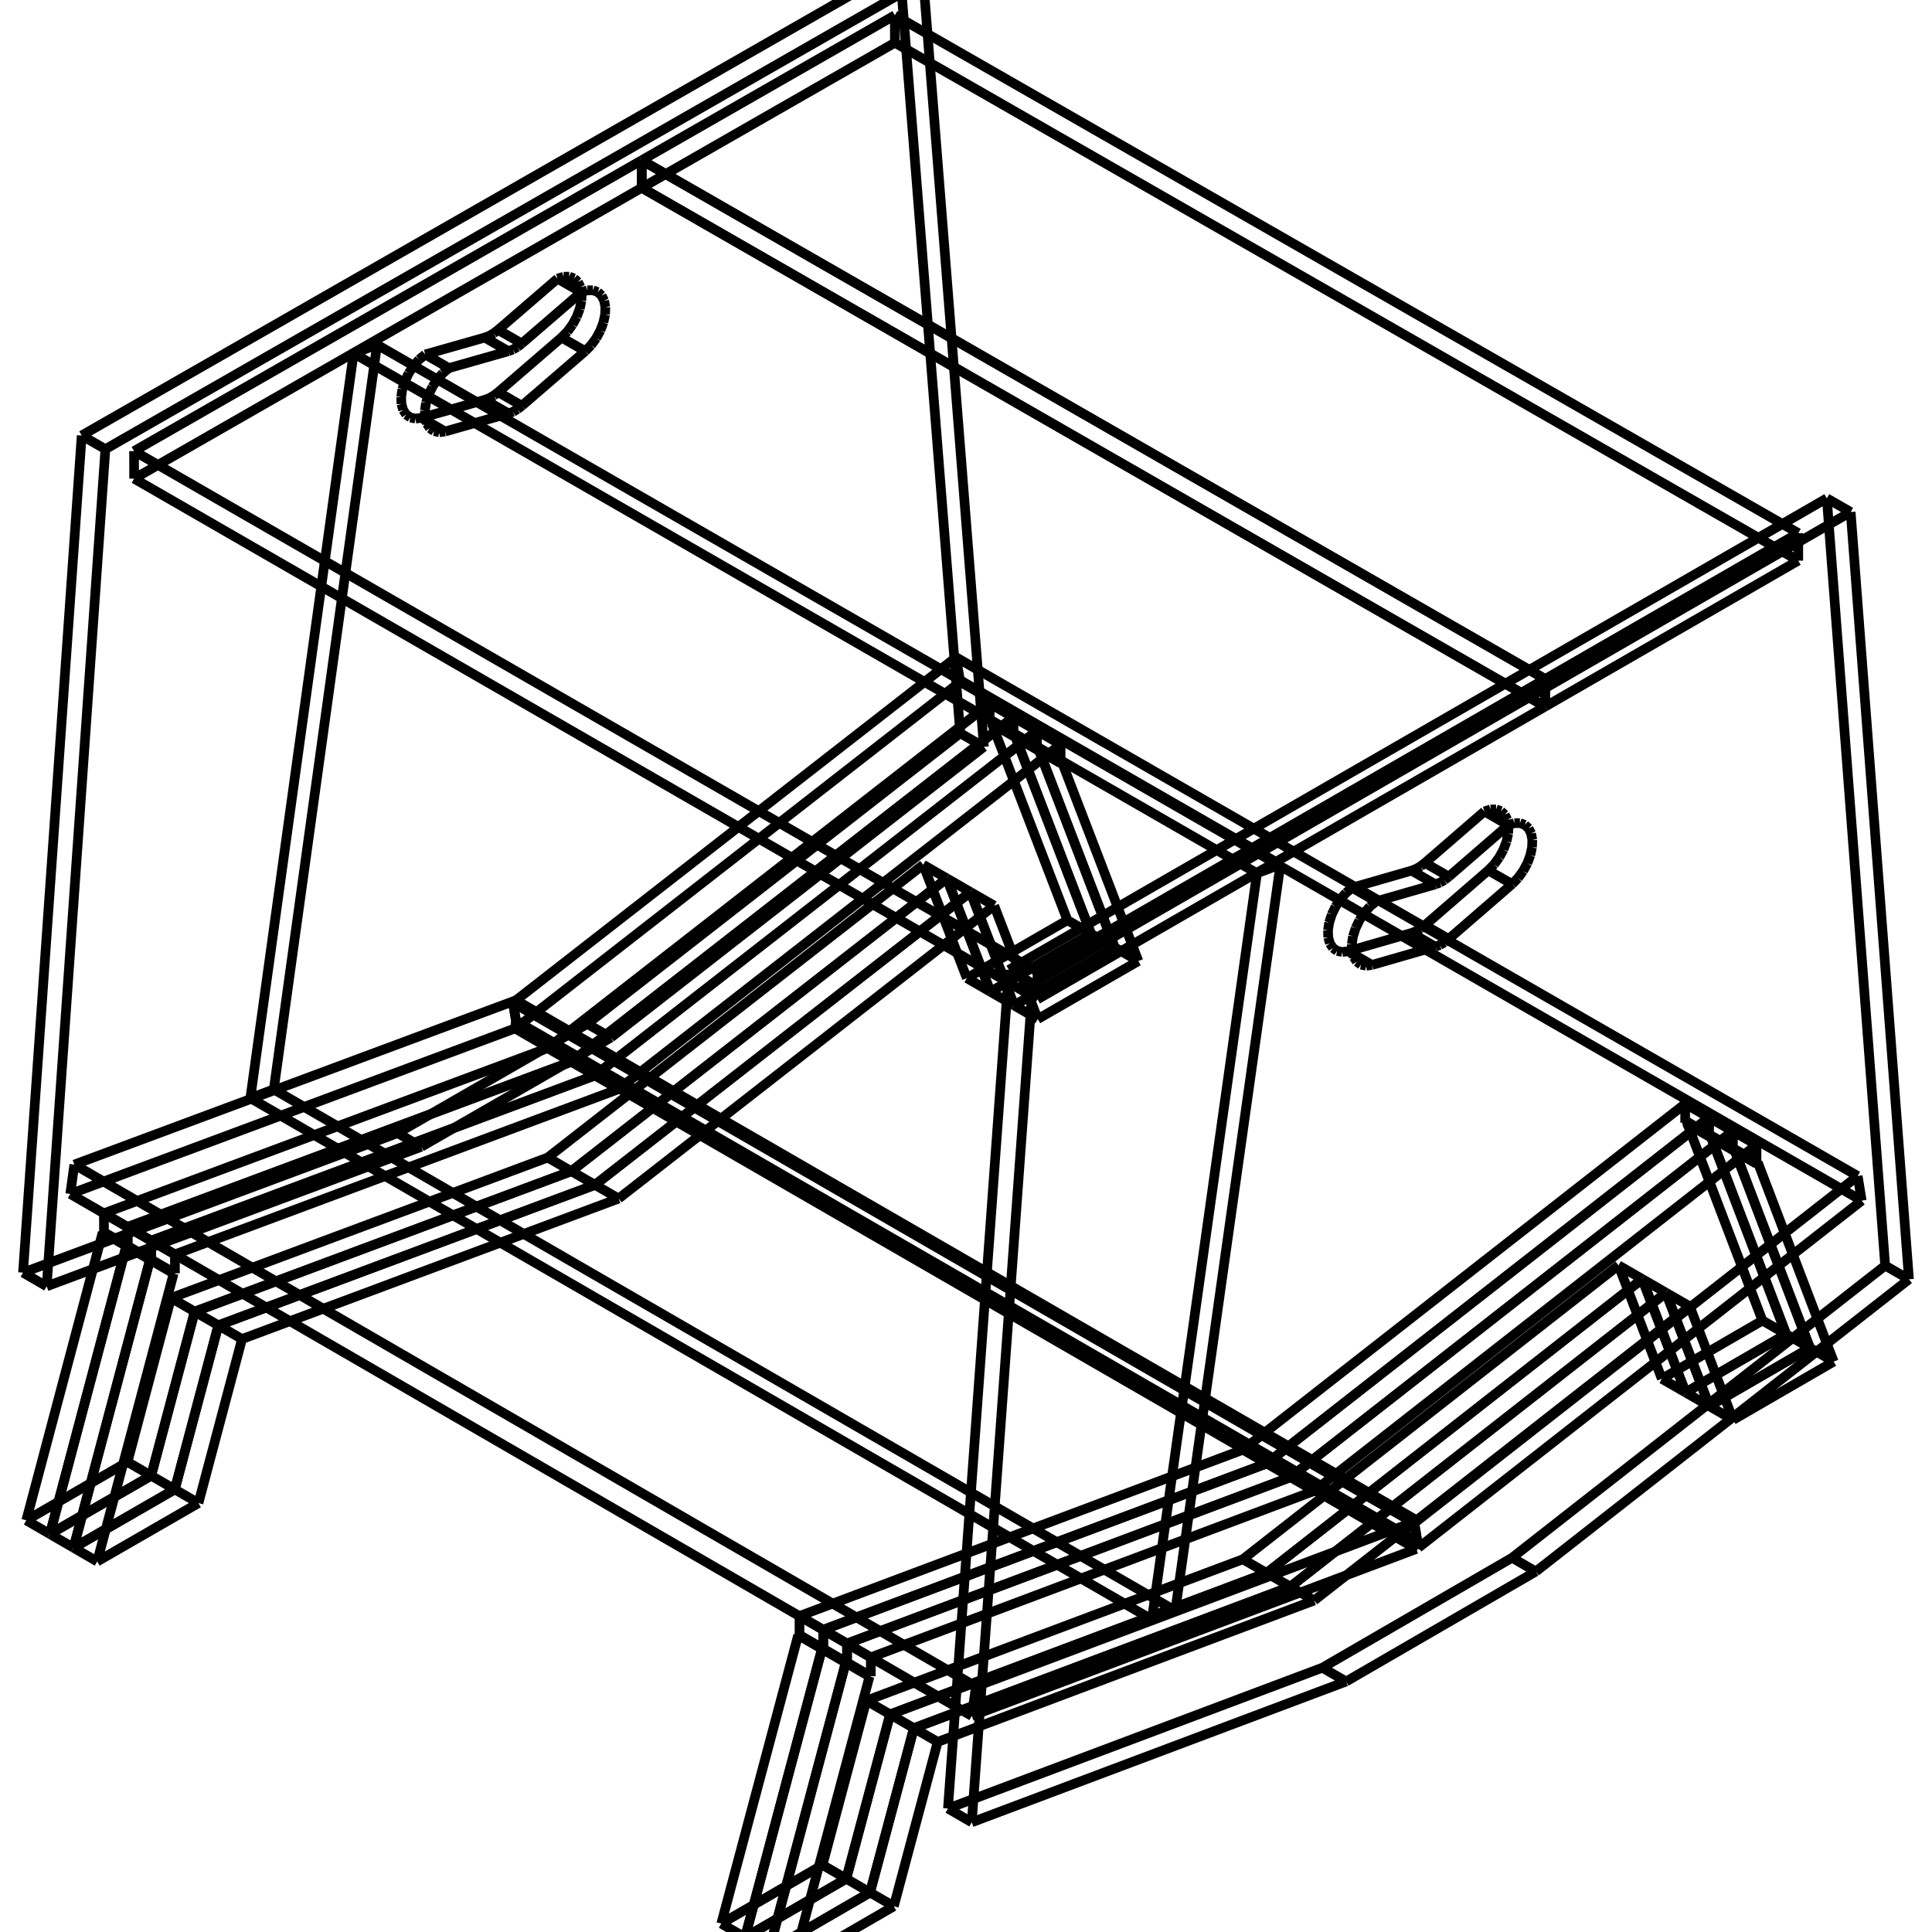
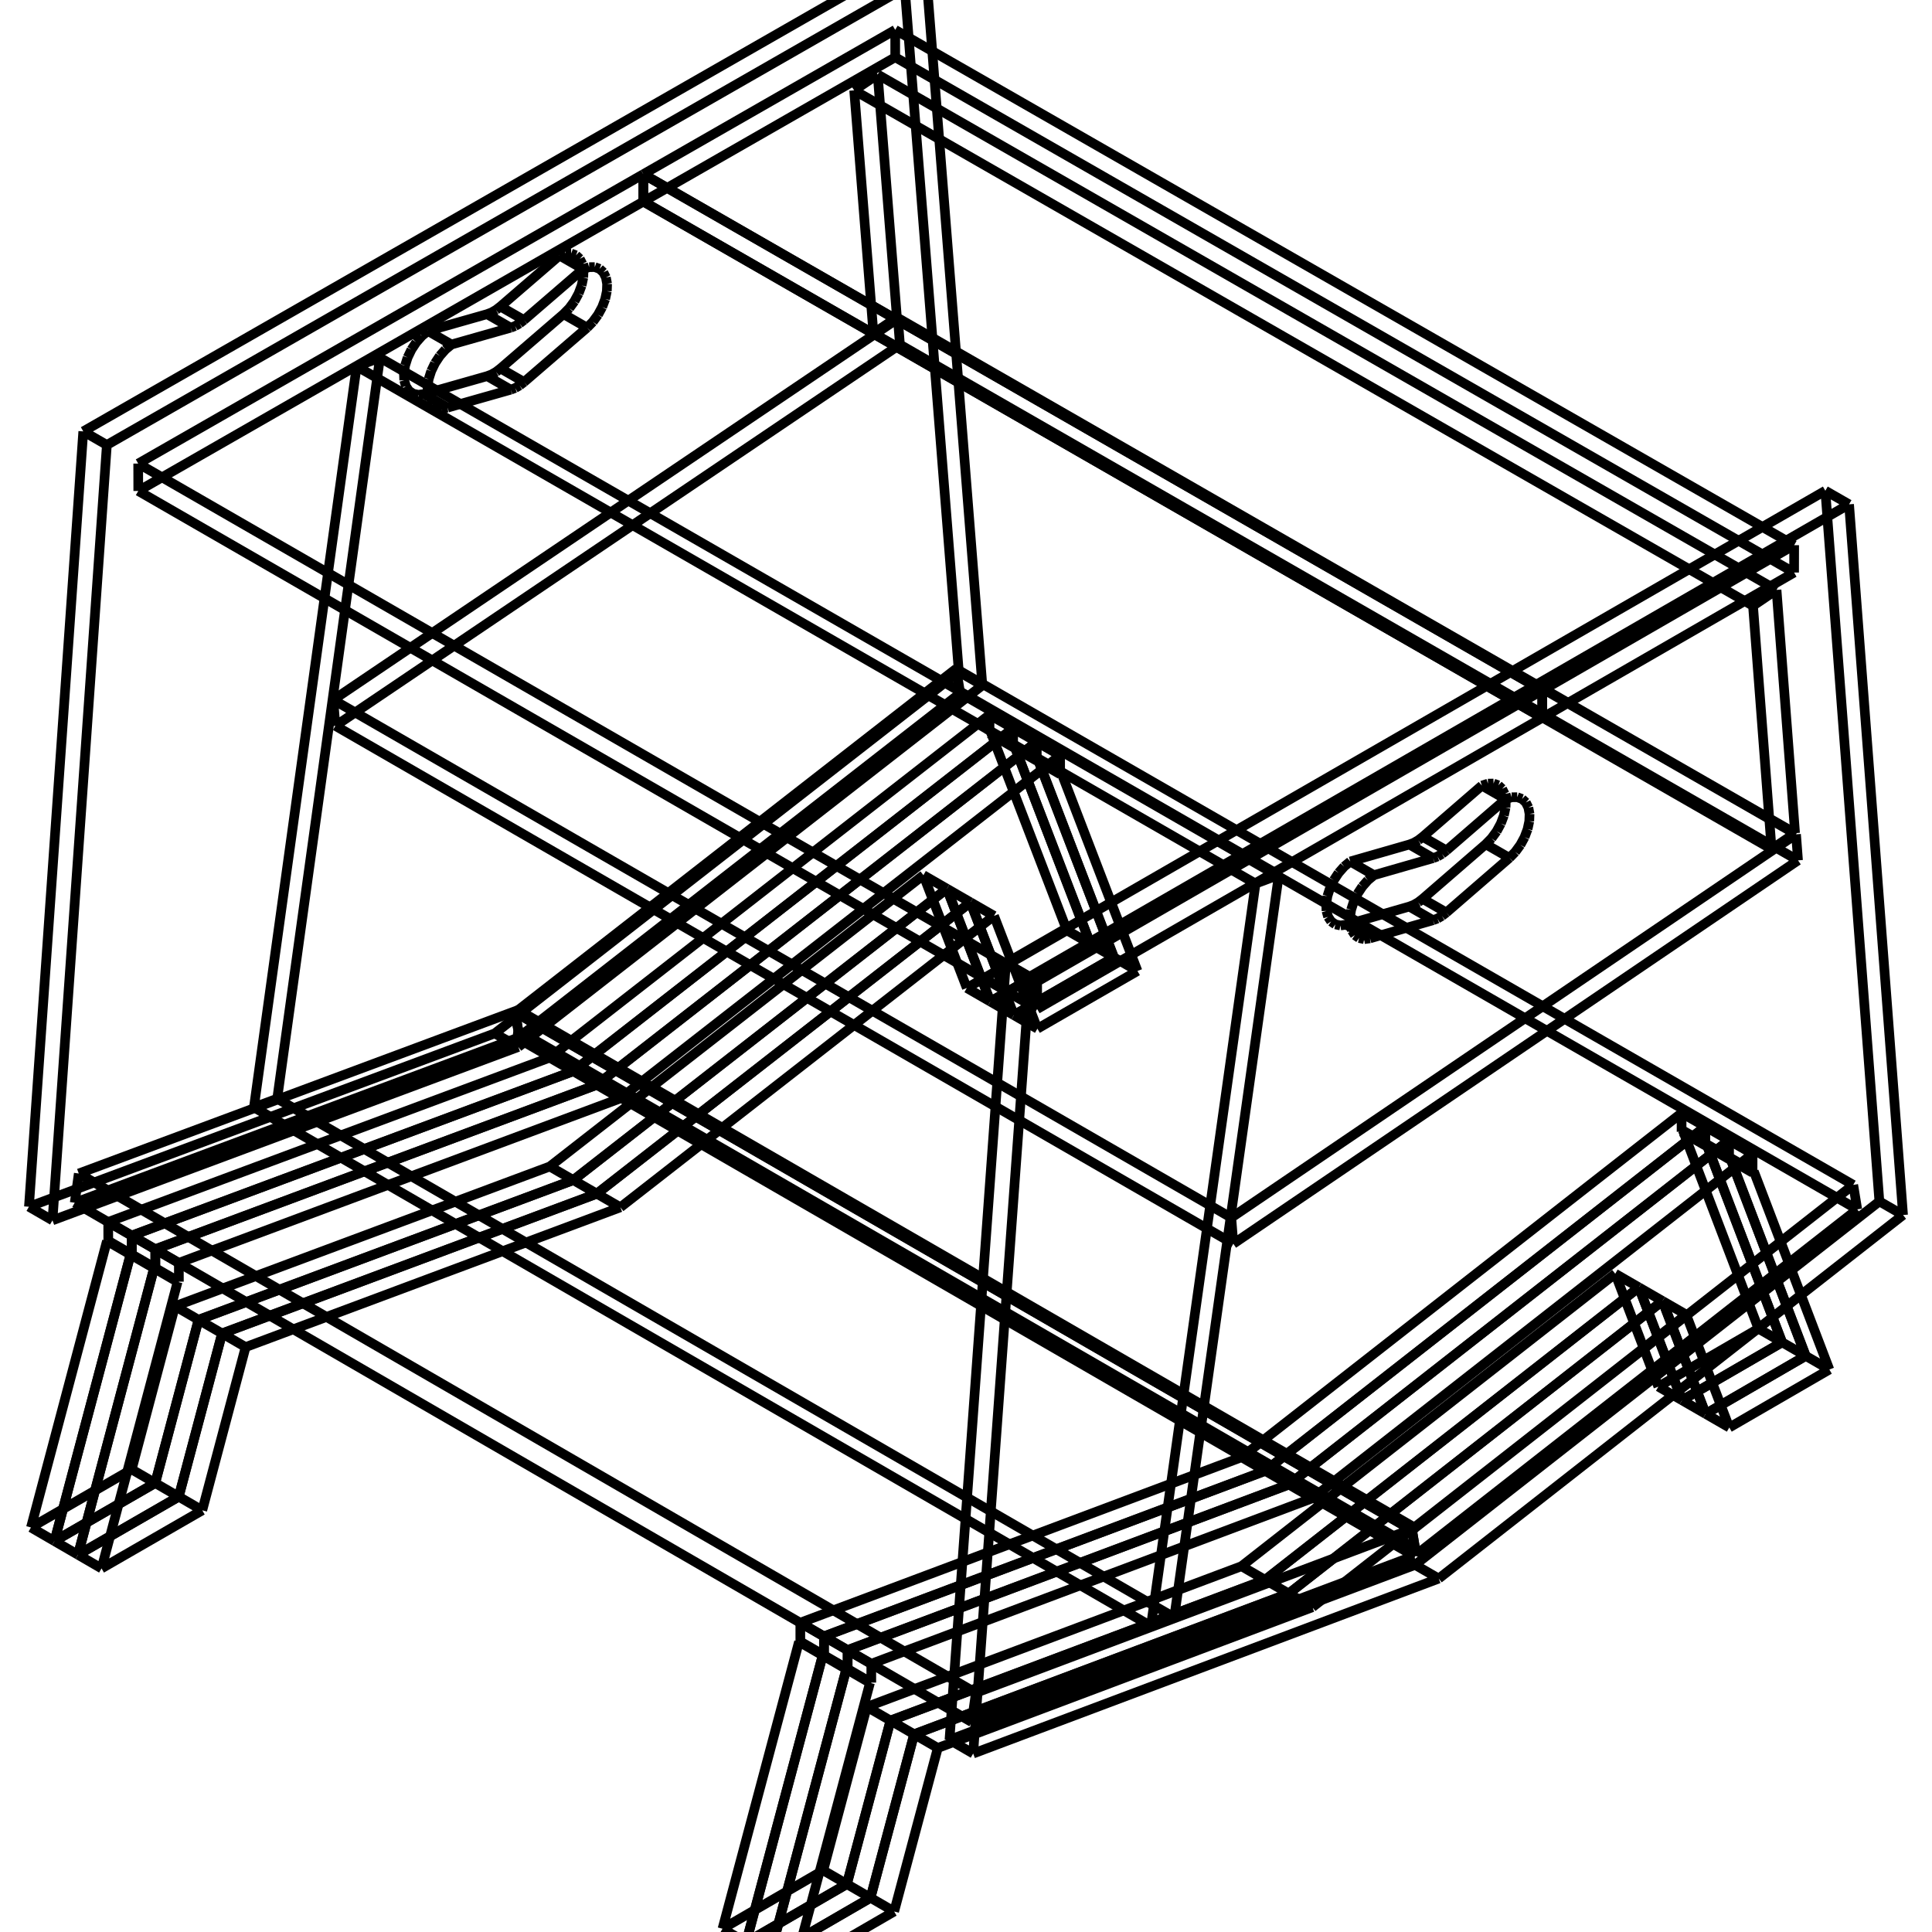
<svg xmlns="http://www.w3.org/2000/svg" viewBox="0 0 800 800">
-   <path d="M756.451,206.354 L417.764,401.6 M417.764,401.6 L427.641,407.293 M766.328,212.014 L427.641,407.293 M756.451,206.354 L766.328,212.014 M756.451,206.354 L780.614,524.049 M392.534,748.865 L417.764,401.6 M547.561,690.566 L392.534,748.865 M547.561,690.566 L626.114,645.039 M780.614,524.049 L626.114,645.039 M559.895,367.586 L557.369,369.692 M557.369,369.692 L555.039,372.34 M555.039,372.34 L553.03,375.387 M553.03,375.387 L551.451,378.671 M551.451,378.671 L550.386,382.014 M550.386,382.014 L549.892,385.236 M549.892,385.236 L549.996,388.165 M549.996,388.165 L550.693,390.644 M550.693,390.644 L551.945,392.538 M551.945,392.538 L553.684,393.746 M553.684,393.746 L555.817,394.204 M555.817,394.204 L558.23,393.886 M584.502,360.509 L559.895,367.586 M590.049,357.308 L588.208,358.731 M588.208,358.731 L586.342,359.808 M586.342,359.808 L584.502,360.509 M614.663,335.991 L590.049,357.308 M616.257,360.399 L618.67,357.932 M618.67,357.932 L620.805,355.012 M620.805,355.012 L622.548,351.795 M622.548,351.795 L623.806,348.455 M623.806,348.455 L624.509,345.171 M624.509,345.171 L624.622,342.118 M624.622,342.118 L624.137,339.462 M624.137,339.462 L623.081,337.345 M623.081,337.345 L621.51,335.88 M621.51,335.88 L619.509,335.147 M619.509,335.147 L617.185,335.185 M617.185,335.185 L614.663,335.991 M590.013,383.132 L616.257,360.399 M584.467,386.333 L586.306,385.631 M586.306,385.631 L588.172,384.554 M588.172,384.554 L590.013,383.132 M558.23,393.886 L584.467,386.333 M427.641,407.293 L402.387,754.573 M392.534,748.865 L402.387,754.573 M635.965,650.726 L790.468,529.72 M790.468,529.72 L766.328,212.014 M402.387,754.573 L557.412,696.261 M557.412,696.261 L635.965,650.726 M568.102,399.568 L565.689,399.886 M565.689,399.886 L563.556,399.428 M563.556,399.428 L561.817,398.22 M561.817,398.22 L560.566,396.326 M560.566,396.326 L559.869,393.848 M559.869,393.848 L559.765,390.919 M559.765,390.919 L560.259,387.696 M560.259,387.696 L561.324,384.353 M561.324,384.353 L562.904,381.069 M562.904,381.069 L564.913,378.021 M564.913,378.021 L567.243,375.373 M567.243,375.373 L569.769,373.267 M569.769,373.267 L594.375,366.188 M599.923,362.987 L598.082,364.409 M598.082,364.409 L596.215,365.486 M596.215,365.486 L594.375,366.188 M599.923,362.987 L624.537,341.667 M624.537,341.667 L627.059,340.86 M627.059,340.86 L629.383,340.822 M629.383,340.822 L631.384,341.555 M631.384,341.555 L632.954,343.02 M632.954,343.02 L634.01,345.137 M634.01,345.137 L634.495,347.793 M634.495,347.793 L634.382,350.846 M634.382,350.846 L633.678,354.13 M633.678,354.13 L632.421,357.471 M632.421,357.471 L630.678,360.688 M630.678,360.688 L628.542,363.608 M628.542,363.608 L626.129,366.075 M626.129,366.075 L599.885,388.811 M599.885,388.811 L598.044,390.233 M598.044,390.233 L596.178,391.311 M596.178,391.311 L594.338,392.013 M594.338,392.013 L568.102,399.568 M790.468,529.72 L780.614,524.049 M626.114,645.039 L635.965,650.726 M547.561,690.566 L557.412,696.261 M559.895,367.586 L569.769,373.267 M558.23,393.886 L568.102,399.568 M584.467,386.333 L594.338,392.013 M590.013,383.132 L599.885,388.811 M616.257,360.399 L626.129,366.075 M614.663,335.991 L624.537,341.667 M590.049,357.308 L599.923,362.987 M584.502,360.509 L594.375,366.188" stroke="black" stroke-width="4" fill="red" />
-   <path d="M372.514,-13.643 L33.827,180.336 M33.827,180.336 L43.64,185.991 M382.327,-8.02 L43.64,185.991 M372.514,-13.643 L382.327,-8.02 M372.514,-13.643 L397.613,303.603 M9.532,526.963 L33.827,180.336 M164.647,469.195 L9.532,526.963 M164.647,469.195 L243.2,423.963 M397.613,303.603 L243.2,423.963 M176.092,146.775 L173.568,148.871 M173.568,148.871 L171.241,151.508 M171.241,151.508 L169.238,154.545 M169.238,154.545 L167.665,157.818 M167.665,157.818 L166.608,161.153 M166.608,161.153 L166.123,164.369 M166.123,164.369 L166.236,167.293 M166.236,167.293 L166.94,169.769 M166.94,169.769 L168.199,171.664 M168.199,171.664 L169.945,172.875 M169.945,172.875 L172.083,173.338 M172.083,173.338 L174.498,173.028 M200.719,139.779 L176.092,146.775 M206.266,136.599 L204.426,138.014 M204.426,138.014 L202.56,139.084 M202.56,139.084 L200.719,139.779 M230.86,115.386 L206.266,136.599 M232.525,139.758 L234.935,137.302 M234.935,137.302 L237.066,134.392 M237.066,134.392 L238.803,131.186 M238.803,131.186 L240.053,127.855 M240.053,127.855 L240.748,124.578 M240.748,124.578 L240.853,121.531 M240.853,121.531 L240.359,118.877 M240.359,118.877 L239.296,116.76 M239.296,116.76 L237.718,115.294 M237.718,115.294 L235.711,114.556 M235.711,114.556 L233.384,114.587 M233.384,114.587 L230.86,115.386 M206.303,162.38 L232.525,139.758 M200.756,165.561 L202.597,164.865 M202.597,164.865 L204.463,163.795 M204.463,163.795 L206.303,162.38 M174.498,173.028 L200.756,165.561 M43.64,185.991 L19.322,532.635 M9.532,526.963 L19.322,532.635 M252.987,429.614 L407.402,309.238 M407.402,309.238 L382.327,-8.02 M19.322,532.635 L174.435,474.853 M174.435,474.853 L252.987,429.614 M184.306,178.673 L181.891,178.983 M181.891,178.983 L179.753,178.521 M179.753,178.521 L178.008,177.309 M178.008,177.309 L176.749,175.415 M176.749,175.415 L176.044,172.939 M176.044,172.939 L175.932,170.014 M175.932,170.014 L176.417,166.798 M176.417,166.798 L177.475,163.463 M177.475,163.463 L179.048,160.189 M179.048,160.189 L181.051,157.152 M181.051,157.152 L183.378,154.515 M183.378,154.515 L185.902,152.419 M185.902,152.419 L210.528,145.421 M216.076,142.24 L214.236,143.655 M214.236,143.655 L212.369,144.725 M212.369,144.725 L210.528,145.421 M216.076,142.24 L240.67,121.024 M240.67,121.024 L243.194,120.226 M243.194,120.226 L245.521,120.194 M245.521,120.194 L247.528,120.932 M247.528,120.932 L249.105,122.399 M249.105,122.399 L250.169,124.515 M250.169,124.515 L250.662,127.169 M250.662,127.169 L250.557,130.216 M250.557,130.216 L249.861,133.493 M249.861,133.493 L248.611,136.825 M248.611,136.825 L246.874,140.031 M246.874,140.031 L244.743,142.941 M244.743,142.941 L242.333,145.397 M242.333,145.397 L216.111,168.022 M216.111,168.022 L214.271,169.437 M214.271,169.437 L212.405,170.508 M212.405,170.508 L210.564,171.203 M210.564,171.203 L184.306,178.673 M407.402,309.238 L397.613,303.603 M243.2,423.963 L252.987,429.614 M164.647,469.195 L174.435,474.853 M176.092,146.775 L185.902,152.419 M174.498,173.028 L184.306,178.673 M200.756,165.561 L210.564,171.203 M206.303,162.38 L216.111,168.022 M232.525,139.758 L242.333,145.397 M230.86,115.386 L240.67,121.024 M206.266,136.599 L216.076,142.24 M200.719,139.779 L210.528,145.421" stroke="black" stroke-width="4" fill="red" />
-   <path d="M378.423,715.597 L360.268,783.643 M350.431,777.939 L360.268,783.643 M368.581,709.898 L350.431,777.939 M378.423,715.597 L368.581,709.898 M378.423,715.597 L534.32,657.031 M534.32,657.031 L689.868,535.286 M707.808,582.265 L689.868,535.286 M707.808,582.265 L749.453,558.134 M718.015,475.673 L749.453,558.134 M717.473,476.214 L718.015,475.673 M717.491,468.394 L717.473,476.214 M534.365,611.666 L717.491,468.394 M350.741,680.565 L534.365,611.666 M350.744,688.398 L350.741,680.565 M350.199,688.485 L350.744,688.398 M318.347,807.934 L350.199,688.485 M318.347,807.934 L360.268,783.643 M350.431,777.939 L308.509,802.226 M318.347,807.934 L308.509,802.226 M524.481,651.345 L368.581,709.898 M680.027,529.616 L524.481,651.345 M697.971,576.594 L680.027,529.616 M739.616,552.467 L697.971,576.594 M708.17,470.008 L739.616,552.467 M707.629,470.549 L708.17,470.008 M707.646,462.729 L707.629,470.549 M707.646,462.729 L524.522,605.982 M524.522,605.982 L340.896,674.865 M340.899,682.697 L340.896,674.865 M340.354,682.784 L340.899,682.697 M308.509,802.226 L340.354,682.784 M534.32,657.031 L524.481,651.345 M680.027,529.616 L689.868,535.286 M707.808,582.265 L697.971,576.594 M739.616,552.467 L749.453,558.134 M718.015,475.673 L708.17,470.008 M707.629,470.549 L717.473,476.214 M707.646,462.729 L717.491,468.394 M534.365,611.666 L524.522,605.982 M350.741,680.565 L340.896,674.865 M350.744,688.398 L340.899,682.697 M350.199,688.485 L340.354,682.784" stroke="black" stroke-width="4" fill="red" />
-   <path d="M388.266,721.298 L370.107,789.348 M360.268,783.643 L370.107,789.348 M378.423,715.597 L360.268,783.643 M388.266,721.298 L378.423,715.597 M388.266,721.298 L544.161,662.718 M544.161,662.718 L699.711,540.957 M717.647,587.936 L699.711,540.957 M717.647,587.936 L759.292,563.801 M727.861,481.339 L759.292,563.801 M727.319,481.881 L727.861,481.339 M727.338,474.059 L727.319,481.881 M544.209,617.351 L727.338,474.059 M360.588,686.266 L544.209,617.351 M360.59,694.1 L360.588,686.266 M360.046,694.187 L360.59,694.1 M328.186,813.643 L360.046,694.187 M328.186,813.643 L370.107,789.348 M360.268,783.643 L318.347,807.934 M328.186,813.643 L318.347,807.934 M534.32,657.031 L378.423,715.597 M689.868,535.286 L534.32,657.031 M707.808,582.265 L689.868,535.286 M749.453,558.134 L707.808,582.265 M718.015,475.673 L749.453,558.134 M717.473,476.214 L718.015,475.673 M717.491,468.394 L717.473,476.214 M717.491,468.394 L534.365,611.666 M534.365,611.666 L350.741,680.565 M350.744,688.398 L350.741,680.565 M350.199,688.485 L350.744,688.398 M318.347,807.934 L350.199,688.485 M544.161,662.718 L534.32,657.031 M689.868,535.286 L699.711,540.957 M717.647,587.936 L707.808,582.265 M749.453,558.134 L759.292,563.801 M727.861,481.339 L718.015,475.673 M717.473,476.214 L727.319,481.881 M717.491,468.394 L727.338,474.059 M544.209,617.351 L534.365,611.666 M360.588,686.266 L350.741,680.565 M360.59,694.1 L350.744,688.398 M360.046,694.187 L350.199,688.485" stroke="black" stroke-width="4" fill="red" />
-   <path d="M368.581,709.898 L350.431,777.939 M340.595,772.236 L350.431,777.939 M358.741,704.199 L340.595,772.236 M368.581,709.898 L358.741,704.199 M368.581,709.898 L524.481,651.345 M524.481,651.345 L680.027,529.616 M697.971,576.594 L680.027,529.616 M697.971,576.594 L739.616,552.467 M708.17,470.008 L739.616,552.467 M707.629,470.549 L708.17,470.008 M707.646,462.729 L707.629,470.549 M524.522,605.982 L707.646,462.729 M340.896,674.865 L524.522,605.982 M340.899,682.697 L340.896,674.865 M340.354,682.784 L340.899,682.697 M308.509,802.226 L340.354,682.784 M308.509,802.226 L350.431,777.939 M340.595,772.236 L298.673,796.518 M308.509,802.226 L298.673,796.518 M514.643,645.66 L358.741,704.199 M670.187,523.947 L514.643,645.66 M688.135,570.925 L670.187,523.947 M729.78,546.802 L688.135,570.925 M698.327,464.343 L729.78,546.802 M697.786,464.885 L698.327,464.343 M697.803,457.064 L697.786,464.885 M697.803,457.064 L514.681,600.298 M514.681,600.298 L331.052,669.165 M331.056,676.998 L331.052,669.165 M330.511,677.084 L331.056,676.998 M298.673,796.518 L330.511,677.084 M524.481,651.345 L514.643,645.66 M670.187,523.947 L680.027,529.616 M697.971,576.594 L688.135,570.925 M729.78,546.802 L739.616,552.467 M708.17,470.008 L698.327,464.343 M697.786,464.885 L707.629,470.549 M697.803,457.064 L707.646,462.729 M524.522,605.982 L514.681,600.298 M340.896,674.865 L331.052,669.165 M340.899,682.697 L331.056,676.998 M340.354,682.784 L330.511,677.084" stroke="black" stroke-width="4" fill="red" />
-   <path d="M90.418,548.796 L72.385,616.72 M62.596,611.044 L72.385,616.72 M80.625,543.124 L62.596,611.044 M90.418,548.796 L80.625,543.124 M90.418,548.796 L246.382,490.631 M246.382,490.631 L401.863,369.364 M419.925,416.323 L401.863,369.364 M419.925,416.323 L461.571,392.31 M429.919,309.883 L461.571,392.31 M429.377,310.422 L429.919,309.883 M429.379,302.611 L429.377,310.422 M246.331,445.322 L429.379,302.611 M62.629,513.748 L246.331,445.322 M62.648,521.571 L62.629,513.748 M62.103,521.657 L62.648,521.571 M30.464,640.892 L62.103,521.657 M30.464,640.892 L72.385,616.72 M62.596,611.044 L20.675,635.212 M30.464,640.892 L20.675,635.212 M236.591,484.973 L80.625,543.124 M392.07,363.721 L236.591,484.973 M410.136,410.68 L392.07,363.721 M451.781,386.671 L410.136,410.68 M420.122,304.245 L451.781,386.671 M419.581,304.785 L420.122,304.245 M419.582,296.974 L419.581,304.785 M419.582,296.974 L236.536,439.665 M236.536,439.665 L52.832,508.075 M52.852,515.898 L52.832,508.075 M52.306,515.984 L52.852,515.898 M20.675,635.212 L52.306,515.984 M246.382,490.631 L236.591,484.973 M392.07,363.721 L401.863,369.364 M419.925,416.323 L410.136,410.68 M451.781,386.671 L461.571,392.31 M429.919,309.883 L420.122,304.245 M419.581,304.785 L429.377,310.422 M419.582,296.974 L429.379,302.611 M246.331,445.322 L236.536,439.665 M62.629,513.748 L52.832,508.075 M62.648,521.571 L52.852,515.898 M62.103,521.657 L52.306,515.984" stroke="black" stroke-width="4" fill="red" />
-   <path d="M100.213,554.469 L82.176,622.397 M72.385,616.72 L82.176,622.397 M90.418,548.796 L72.385,616.72 M100.213,554.469 L90.418,548.796 M100.213,554.469 L256.175,496.291 M256.175,496.291 L411.659,375.007 M429.716,421.967 L411.659,375.007 M429.716,421.967 L471.362,397.949 M439.717,315.521 L471.362,397.949 M439.176,316.061 L439.717,315.521 M439.178,308.249 L439.176,316.061 M256.127,450.979 L439.178,308.249 M72.428,519.421 L256.127,450.979 M72.446,527.245 L72.428,519.421 M71.901,527.33 L72.446,527.245 M40.255,646.573 L71.901,527.33 M40.255,646.573 L82.176,622.397 M72.385,616.72 L30.464,640.892 M40.255,646.573 L30.464,640.892 M246.382,490.631 L90.418,548.796 M401.863,369.364 L246.382,490.631 M419.925,416.323 L401.863,369.364 M461.571,392.31 L419.925,416.323 M429.919,309.883 L461.571,392.31 M429.377,310.422 L429.919,309.883 M429.379,302.611 L429.377,310.422 M429.379,302.611 L246.331,445.322 M246.331,445.322 L62.629,513.748 M62.648,521.571 L62.629,513.748 M62.103,521.657 L62.648,521.571 M30.464,640.892 L62.103,521.657 M256.175,496.291 L246.382,490.631 M401.863,369.364 L411.659,375.007 M429.716,421.967 L419.925,416.323 M461.571,392.31 L471.362,397.949 M439.717,315.521 L429.919,309.883 M429.377,310.422 L439.176,316.061 M429.379,302.611 L439.178,308.249 M256.127,450.979 L246.331,445.322 M72.428,519.421 L62.629,513.748 M72.446,527.245 L62.648,521.571 M71.901,527.33 L62.103,521.657" stroke="black" stroke-width="4" fill="red" />
-   <path d="M80.625,543.124 L62.596,611.044 M52.808,605.368 L62.596,611.044 M70.833,537.453 L52.808,605.368 M80.625,543.124 L70.833,537.453 M80.625,543.124 L236.591,484.973 M236.591,484.973 L392.07,363.721 M410.136,410.68 L392.07,363.721 M410.136,410.68 L451.781,386.671 M420.122,304.245 L451.781,386.671 M419.581,304.785 L420.122,304.245 M419.582,296.974 L419.581,304.785 M236.536,439.665 L419.582,296.974 M52.832,508.075 L236.536,439.665 M52.852,515.898 L52.832,508.075 M52.306,515.984 L52.852,515.898 M20.675,635.212 L52.306,515.984 M20.675,635.212 L62.596,611.044 M52.808,605.368 L10.887,629.533 M20.675,635.212 L10.887,629.533 M226.801,479.316 L70.833,537.453 M382.278,358.08 L226.801,479.316 M400.348,405.038 L382.278,358.08 M441.993,381.033 L400.348,405.038 M410.327,298.608 L441.993,381.033 M409.786,299.148 L410.327,298.608 M409.786,291.337 L409.786,299.148 M409.786,291.337 L226.743,434.01 M226.743,434.01 L43.036,502.403 M43.057,510.226 L43.036,502.403 M42.511,510.312 L43.057,510.226 M10.887,629.533 L42.511,510.312 M236.591,484.973 L226.801,479.316 M382.278,358.08 L392.07,363.721 M410.136,410.68 L400.348,405.038 M441.993,381.033 L451.781,386.671 M420.122,304.245 L410.327,298.608 M409.786,299.148 L419.581,304.785 M409.786,291.337 L419.582,296.974 M236.536,439.665 L226.743,434.01 M52.832,508.075 L43.036,502.403 M52.852,515.898 L43.057,510.226 M52.306,515.984 L42.511,510.312" stroke="black" stroke-width="4" fill="red" />
-   <path d="M29.098,494.389 L213.252,425.853 M213.252,425.853 L213.684,422.754 M213.684,422.754 L212.402,415.175 M213.672,414.185 L212.402,415.175 M30.779,482.231 L213.672,414.185 M29.098,494.389 L30.779,482.231 M213.252,425.853 L586.452,641.381 M586.452,641.381 L402.4,710.531 M402.4,710.531 L29.098,494.389 M586.452,641.381 L586.891,638.276 M213.684,422.754 L586.891,638.276 M586.891,638.276 L585.633,630.688 M212.402,415.175 L585.633,630.688 M586.903,629.694 L213.672,414.185 M585.633,630.688 L586.903,629.694 M404.111,698.349 L30.779,482.231 M586.903,629.694 L404.111,698.349 M402.4,710.531 L404.111,698.349" stroke="black" stroke-width="4" fill="red" />
-   <path d="M397.599,282.365 L395.899,272.187 M214.123,425.352 L212.402,415.175 M397.599,282.365 L214.123,425.352 M395.899,272.187 L212.402,415.175 M587.323,640.876 L585.633,630.688 M214.123,425.352 L587.323,640.876 M212.402,415.175 L585.633,630.688 M770.901,497.16 L769.231,486.971 M587.323,640.876 L770.901,497.16 M585.633,630.688 L769.231,486.971 M770.901,497.16 L397.599,282.365 M769.231,486.971 L395.899,272.187" stroke="black" stroke-width="4" fill="red" />
-   <path d="M156.13,142.745 L146.422,146.328 M113.365,451.096 L103.669,454.703 M156.13,142.745 L113.365,451.096 M146.422,146.328 L103.669,454.703 M486.653,666.938 L476.963,670.578 M113.365,451.096 L486.653,666.938 M103.669,454.703 L476.963,670.578 M530.196,357.977 L520.493,361.593 M486.653,666.938 L530.196,357.977 M476.963,670.578 L520.493,361.593 M530.196,357.977 L156.13,142.745 M520.493,361.593 L146.422,146.328" stroke="black" stroke-width="4" fill="red" />
-   <path d="M265.731,77.751 L265.719,66.37 M55.539,198.189 L55.51,186.798 M265.731,77.751 L55.539,198.189 M265.719,66.37 L55.51,186.798 M429.611,413.786 L429.613,402.376 M55.539,198.189 L429.611,413.786 M55.51,186.798 L429.613,402.376 M639.803,292.58 L639.823,281.181 M429.611,413.786 L639.803,292.58 M429.613,402.376 L639.823,281.181 M639.803,292.58 L265.731,77.751 M639.823,281.181 L265.719,66.37" stroke="black" stroke-width="4" fill="red" />
-   <path d="M370.546,17.693 L370.544,6.317 M265.731,77.751 L265.719,66.37 M370.546,17.693 L265.731,77.751 M370.544,6.317 L265.719,66.37 M639.803,292.58 L639.823,281.181 M265.731,77.751 L639.803,292.58 M265.719,66.37 L639.823,281.181 M744.618,232.14 L744.646,220.746 M639.803,292.58 L744.618,232.14 M639.823,281.181 L744.646,220.746 M744.618,232.14 L370.546,17.693 M744.646,220.746 L370.544,6.317" stroke="black" stroke-width="4" fill="red" />
+   <path d="M755.832,203.203 L416.528,398.782 M416.528,398.782 L426.357,404.446 M765.661,208.834 L426.357,404.446 M755.832,203.203 L765.661,208.834 M755.832,203.203 L778.209,497.464 M393.163,720.422 L416.528,398.782 M585.949,647.983 L393.163,720.422 M778.209,497.464 L585.949,647.983 M559.114,356.725 L556.6,358.82 M556.6,358.82 L554.281,361.455 M554.281,361.455 L552.283,364.488 M552.283,364.488 L550.711,367.755 M550.711,367.755 L549.651,371.082 M549.651,371.082 L549.16,374.289 M549.16,374.289 L549.264,377.205 M549.264,377.205 L549.957,379.671 M549.957,379.671 L551.203,381.556 M551.203,381.556 L552.933,382.759 M552.933,382.759 L555.056,383.215 M555.056,383.215 L557.457,382.899 M583.601,349.686 L559.114,356.725 M589.121,346.502 L587.289,347.917 M587.289,347.917 L585.432,348.989 M585.432,348.989 L583.601,349.686 M613.615,325.291 L589.121,346.502 M615.201,349.583 L617.602,347.128 M617.602,347.128 L619.727,344.222 M619.727,344.222 L621.462,341.022 M621.462,341.022 L622.713,337.697 M622.713,337.697 L623.414,334.429 M623.414,334.429 L623.526,331.391 M623.526,331.391 L623.043,328.747 M623.043,328.747 L621.992,326.64 M621.992,326.64 L620.429,325.182 M620.429,325.182 L618.437,324.452 M618.437,324.452 L616.125,324.489 M616.125,324.489 L613.615,325.291 M589.085,372.202 L615.201,349.583 M583.566,375.387 L585.397,374.689 M585.397,374.689 L587.254,373.618 M587.254,373.618 L589.085,372.202 M557.457,382.899 L583.566,375.387 M426.357,404.446 L402.97,726.101 M393.163,720.422 L402.97,726.101 M595.752,653.645 L788.015,503.106 M788.015,503.106 L765.661,208.834 M402.97,726.101 L595.752,653.645 M567.281,388.552 L564.88,388.868 M564.88,388.868 L562.758,388.413 M562.758,388.413 L561.027,387.21 M561.027,387.21 L559.782,385.325 M559.782,385.325 L559.089,382.858 M559.089,382.858 L558.985,379.943 M558.985,379.943 L559.476,376.735 M559.476,376.735 L560.536,373.408 M560.536,373.408 L562.108,370.141 M562.108,370.141 L564.107,367.108 M564.107,367.108 L566.426,364.472 M566.426,364.472 L568.94,362.377 M568.94,362.377 L593.426,355.336 M598.947,352.151 L597.115,353.567 M597.115,353.567 L595.257,354.638 M595.257,354.638 L593.426,355.336 M598.947,352.151 L623.441,330.938 M623.441,330.938 L625.95,330.135 M625.95,330.135 L628.263,330.098 M628.263,330.098 L630.254,330.828 M630.254,330.828 L631.817,332.286 M631.817,332.286 L632.868,334.393 M632.868,334.393 L633.351,337.037 M633.351,337.037 L633.238,340.075 M633.238,340.075 L632.538,343.344 M632.538,343.344 L631.287,346.668 M631.287,346.668 L629.552,349.869 M629.552,349.869 L627.427,352.775 M627.427,352.775 L625.025,355.23 M625.025,355.23 L598.909,377.853 M598.909,377.853 L597.077,379.268 M597.077,379.268 L595.22,380.34 M595.22,380.34 L593.389,381.038 M593.389,381.038 L567.281,388.552 M788.015,503.106 L778.209,497.464 M585.949,647.983 L595.752,653.645 M559.114,356.725 L568.94,362.377 M557.457,382.899 L567.281,388.552 M583.566,375.387 L593.389,381.038 M589.085,372.202 L598.909,377.853 M615.201,349.583 L625.025,355.23 M613.615,325.291 L623.441,330.938 M589.121,346.502 L598.947,352.151 M583.601,349.686 L593.426,355.336" stroke="black" stroke-width="4" fill="red" />
+   <path d="M373.787,-15.682 L34.483,178.628 M34.483,178.628 L44.248,184.255 M383.552,-10.087 L44.248,184.255 M373.787,-15.682 L383.552,-10.087 M373.787,-15.682 L397.03,278.165 M11.985,499.678 L34.483,178.628 M204.879,427.899 L11.985,499.678 M397.03,278.165 L204.879,427.899 M177.181,137.039 L174.669,139.124 M174.669,139.124 L172.354,141.748 M172.354,141.748 L170.36,144.77 M170.36,144.77 L168.795,148.028 M168.795,148.028 L167.743,151.347 M167.743,151.347 L167.26,154.547 M167.26,154.547 L167.373,157.458 M167.373,157.458 L168.074,159.922 M168.074,159.922 L169.327,161.808 M169.327,161.808 L171.064,163.014 M171.064,163.014 L173.191,163.475 M173.191,163.475 L175.595,163.166 M201.688,130.081 L177.181,137.039 M207.208,126.917 L205.377,128.325 M205.377,128.325 L203.52,129.389 M203.52,129.389 L201.688,130.081 M231.682,105.81 L207.208,126.917 M233.339,130.066 L235.738,127.622 M235.738,127.622 L237.858,124.727 M237.858,124.727 L239.586,121.536 M239.586,121.536 L240.83,118.221 M240.83,118.221 L241.522,114.96 M241.522,114.96 L241.626,111.927 M241.626,111.927 L241.135,109.286 M241.135,109.286 L240.077,107.179 M240.077,107.179 L238.507,105.719 M238.507,105.719 L236.51,104.985 M236.51,104.985 L234.194,105.015 M234.194,105.015 L231.682,105.81 M207.245,152.576 L233.339,130.066 M201.725,155.74 L203.557,155.048 M203.557,155.048 L205.414,153.983 M205.414,153.983 L207.245,152.576 M175.595,163.166 L201.725,155.74 M44.248,184.255 L21.727,505.32 M11.985,499.678 L21.727,505.32 M214.619,433.524 L406.773,283.77 M406.773,283.77 L383.552,-10.087 M21.727,505.32 L214.619,433.524 M185.355,168.783 L182.952,169.091 M182.952,169.091 L180.824,168.63 M180.824,168.63 L179.088,167.425 M179.088,167.425 L177.835,165.539 M177.835,165.539 L177.134,163.074 M177.134,163.074 L177.022,160.164 M177.022,160.164 L177.505,156.963 M177.505,156.963 L178.557,153.644 M178.557,153.644 L180.122,150.386 M180.122,150.386 L182.116,147.364 M182.116,147.364 L184.431,144.74 M184.431,144.74 L186.943,142.654 M186.943,142.654 L211.449,135.694 M216.97,132.53 L215.139,133.938 M215.139,133.938 L213.281,135.002 M213.281,135.002 L211.449,135.694 M216.97,132.53 L241.444,111.419 M241.444,111.419 L243.956,110.625 M243.956,110.625 L246.272,110.594 M246.272,110.594 L248.269,111.329 M248.269,111.329 L249.838,112.789 M249.838,112.789 L250.897,114.896 M250.897,114.896 L251.387,117.537 M251.387,117.537 L251.283,120.569 M251.283,120.569 L250.591,123.831 M250.591,123.831 L249.347,127.146 M249.347,127.146 L247.618,130.337 M247.618,130.337 L245.498,133.233 M245.498,133.233 L243.1,135.677 M243.1,135.677 L217.005,158.189 M217.005,158.189 L215.174,159.597 M215.174,159.597 L213.317,160.662 M213.317,160.662 L211.485,161.354 M211.485,161.354 L185.355,168.783 M406.773,283.77 L397.03,278.165 M204.879,427.899 L214.619,433.524 M177.181,137.039 L186.943,142.654 M175.595,163.166 L185.355,168.783 M201.725,155.74 L211.485,161.354 M207.245,152.576 L217.005,158.189 M233.339,130.066 L243.1,135.677 M231.682,105.81 L241.444,111.419 M207.208,126.917 L216.97,132.53 M201.688,130.081 L211.449,135.694" stroke="black" stroke-width="4" fill="red" />
+   <path d="M378.528,718.125 L360.464,785.831 M350.676,780.155 L360.464,785.831 M368.736,712.453 L350.676,780.155 M378.528,718.125 L368.736,712.453 M378.528,718.125 L533.649,659.85 M533.649,659.85 L688.422,538.712 M706.272,585.456 L688.422,538.712 M706.272,585.456 L747.71,561.446 M716.428,479.396 L747.71,561.446 M715.889,479.935 L716.428,479.396 M715.907,472.153 L715.889,479.935 M533.693,614.711 L715.907,472.153 M350.985,683.267 L533.693,614.711 M350.987,691.061 L350.985,683.267 M350.445,691.147 L350.987,691.061 M318.751,810.001 L350.445,691.147 M318.751,810.001 L360.464,785.831 M350.676,780.155 L308.963,804.321 M318.751,810.001 L308.963,804.321 M523.859,654.193 L368.736,712.453 M678.629,533.07 L523.859,654.193 M696.484,579.814 L678.629,533.07 M737.922,555.808 L696.484,579.814 M706.633,473.759 L737.922,555.808 M706.094,474.298 L706.633,473.759 M706.111,466.516 L706.094,474.298 M706.111,466.516 L523.9,609.055 M523.9,609.055 L341.188,677.595 M341.192,685.389 L341.188,677.595 M340.65,685.475 L341.192,685.389 M308.963,804.321 L340.65,685.475 M533.649,659.85 L523.859,654.193 M678.629,533.07 L688.422,538.712 M706.272,585.456 L696.484,579.814 M737.922,555.808 L747.71,561.446 M716.428,479.396 L706.633,473.759 M706.094,474.298 L715.889,479.935 M706.111,466.516 L715.907,472.153 M533.693,614.711 L523.9,609.055 M350.985,683.267 L341.188,677.595 M350.987,691.061 L341.192,685.389 M350.445,691.147 L340.65,685.475" stroke="black" stroke-width="4" fill="red" />
+   <path d="M388.323,723.797 L370.254,791.508 M360.464,785.831 L370.254,791.508 M378.528,718.125 L360.464,785.831 M388.323,723.797 L378.528,718.125 M388.323,723.797 L543.441,665.509 M543.441,665.509 L698.216,544.354 M716.062,591.099 L698.216,544.354 M716.062,591.099 L757.5,567.085 M726.226,485.034 L757.5,567.085 M725.687,485.573 L726.226,485.034 M725.705,477.79 L725.687,485.573 M543.489,620.368 L725.705,477.79 M360.782,688.94 L543.489,620.368 M360.785,696.734 L360.782,688.94 M360.243,696.821 L360.785,696.734 M328.541,815.682 L360.243,696.821 M328.541,815.682 L370.254,791.508 M360.464,785.831 L318.751,810.001 M328.541,815.682 L318.751,810.001 M533.649,659.85 L378.528,718.125 M688.422,538.712 L533.649,659.85 M706.272,585.456 L688.422,538.712 M747.71,561.446 L706.272,585.456 M716.428,479.396 L747.71,561.446 M715.889,479.935 L716.428,479.396 M715.907,472.153 L715.889,479.935 M715.907,472.153 L533.693,614.711 M533.693,614.711 L350.985,683.267 M350.987,691.061 L350.985,683.267 M350.445,691.147 L350.987,691.061 M318.751,810.001 L350.445,691.147 M543.441,665.509 L533.649,659.85 M688.422,538.712 L698.216,544.354 M716.062,591.099 L706.272,585.456 M747.71,561.446 L757.5,567.085 M726.226,485.034 L716.428,479.396 M715.889,479.935 L725.687,485.573 M715.907,472.153 L725.705,477.79 M543.489,620.368 L533.693,614.711 M360.782,688.94 L350.985,683.267 M360.785,696.734 L350.987,691.061 M360.243,696.821 L350.445,691.147" stroke="black" stroke-width="4" fill="red" />
+   <path d="M368.736,712.453 L350.676,780.155 M340.889,774.481 L350.676,780.155 M358.945,706.783 L340.889,774.481 M368.736,712.453 L358.945,706.783 M368.736,712.453 L523.859,654.193 M523.859,654.193 L678.629,533.07 M696.484,579.814 L678.629,533.07 M696.484,579.814 L737.922,555.808 M706.633,473.759 L737.922,555.808 M706.094,474.298 L706.633,473.759 M706.111,466.516 L706.094,474.298 M523.9,609.055 L706.111,466.516 M341.188,677.595 L523.9,609.055 M341.192,685.389 L341.188,677.595 M340.65,685.475 L341.192,685.389 M308.963,804.321 L340.65,685.475 M308.963,804.321 L350.676,780.155 M340.889,774.481 L299.176,798.643 M308.963,804.321 L299.176,798.643 M514.07,648.536 L358.945,706.783 M668.838,527.43 L514.07,648.536 M686.697,574.173 L668.838,527.43 M728.135,550.17 L686.697,574.173 M696.839,468.123 L728.135,550.17 M696.3,468.661 L696.839,468.123 M696.317,460.88 L696.3,468.661 M696.317,460.88 L514.108,603.4 M514.108,603.4 L331.394,671.924 M331.398,679.717 L331.394,671.924 M330.856,679.803 L331.398,679.717 M299.176,798.643 L330.856,679.803 M523.859,654.193 L514.07,648.536 M668.838,527.43 L678.629,533.07 M696.484,579.814 L686.697,574.173 M728.135,550.17 L737.922,555.808 M706.633,473.759 L696.839,468.123 M696.3,468.661 L706.094,474.298 M696.317,460.88 L706.111,466.516 M523.9,609.055 L514.108,603.4 M341.188,677.595 L331.394,671.924 M341.192,685.389 L331.398,679.717 M340.65,685.475 L330.856,679.803" stroke="black" stroke-width="4" fill="red" />
+   <path d="M91.959,552.155 L74.016,619.74 M64.275,614.092 L74.016,619.74 M82.214,546.511 L64.275,614.092 M91.959,552.155 L82.214,546.511 M91.959,552.155 L247.146,494.28 M247.146,494.28 L401.852,373.616 M419.824,420.342 L401.852,373.616 M419.824,420.342 L461.262,396.448 M429.768,314.432 L461.262,396.448 M429.229,314.969 L429.768,314.432 M429.231,307.196 L429.229,314.969 M247.095,449.196 L429.231,307.196 M64.308,517.281 L247.095,449.196 M64.327,525.065 L64.308,517.281 M63.785,525.15 L64.327,525.065 M32.303,643.792 L63.785,525.15 M32.303,643.792 L74.016,619.74 M64.275,614.092 L22.563,638.14 M32.303,643.792 L22.563,638.14 M237.403,488.65 L82.214,546.511 M392.107,368.002 L237.403,488.65 M410.083,414.727 L392.107,368.002 M451.521,390.837 L410.083,414.727 M420.02,308.822 L451.521,390.837 M419.481,309.359 L420.02,308.822 M419.482,301.587 L419.481,309.359 M419.482,301.587 L237.349,443.567 M237.349,443.567 L54.56,511.637 M54.579,519.421 L54.56,511.637 M54.037,519.506 L54.579,519.421 M22.563,638.14 L54.037,519.506 M247.146,494.28 L237.403,488.65 M392.107,368.002 L401.852,373.616 M419.824,420.342 L410.083,414.727 M451.521,390.837 L461.262,396.448 M429.768,314.432 L420.02,308.822 M419.481,309.359 L429.229,314.969 M419.482,301.587 L429.231,307.196 M247.095,449.196 L237.349,443.567 M64.308,517.281 L54.56,511.637 M64.327,525.065 L54.579,519.421 M63.785,525.15 L54.037,519.506" stroke="black" stroke-width="4" fill="red" />
+   <path d="M101.705,557.799 L83.758,625.389 M74.016,619.74 L83.758,625.389 M91.959,552.155 L74.016,619.74 M101.705,557.799 L91.959,552.155 M101.705,557.799 L256.89,499.911 M256.89,499.911 L411.599,379.231 M429.566,425.957 L411.599,379.231 M429.566,425.957 L471.004,402.06 M439.517,320.042 L471.004,402.06 M438.978,320.579 L439.517,320.042 M438.981,312.807 L438.978,320.579 M256.842,454.825 L438.981,312.807 M74.058,522.926 L256.842,454.825 M74.077,530.711 L74.058,522.926 M73.534,530.796 L74.077,530.711 M42.046,649.445 L73.534,530.796 M42.046,649.445 L83.758,625.389 M74.016,619.74 L32.303,643.792 M42.046,649.445 L32.303,643.792 M247.146,494.28 L91.959,552.155 M401.852,373.616 L247.146,494.28 M419.824,420.342 L401.852,373.616 M461.262,396.448 L419.824,420.342 M429.768,314.432 L461.262,396.448 M429.229,314.969 L429.768,314.432 M429.231,307.196 L429.229,314.969 M429.231,307.196 L247.095,449.196 M247.095,449.196 L64.308,517.281 M64.327,525.065 L64.308,517.281 M63.785,525.15 L64.327,525.065 M32.303,643.792 L63.785,525.15 M256.89,499.911 L247.146,494.28 M401.852,373.616 L411.599,379.231 M429.566,425.957 L419.824,420.342 M461.262,396.448 L471.004,402.06 M439.517,320.042 L429.768,314.432 M429.229,314.969 L438.978,320.579 M429.231,307.196 L438.981,312.807 M256.842,454.825 L247.095,449.196 M74.058,522.926 L64.308,517.281 M74.077,530.711 L64.327,525.065 M73.534,530.796 L63.785,525.15" stroke="black" stroke-width="4" fill="red" />
+   <path d="M82.214,546.511 L64.275,614.092 M54.536,608.445 L64.275,614.092 M72.471,540.868 L54.536,608.445 M82.214,546.511 L72.471,540.868 M82.214,546.511 L237.403,488.65 M237.403,488.65 L392.107,368.002 M410.083,414.727 L392.107,368.002 M410.083,414.727 L451.521,390.837 M420.02,308.822 L451.521,390.837 M419.481,309.359 L420.02,308.822 M419.482,301.587 L419.481,309.359 M237.349,443.567 L419.482,301.587 M54.56,511.637 L237.349,443.567 M54.579,519.421 L54.56,511.637 M54.037,519.506 L54.579,519.421 M22.563,638.14 L54.037,519.506 M22.563,638.14 L64.275,614.092 M54.536,608.445 L12.824,632.489 M22.563,638.14 L12.824,632.489 M227.662,483.02 L72.471,540.868 M382.364,362.389 L227.662,483.02 M400.344,409.113 L382.364,362.389 M441.782,385.227 L400.344,409.113 M410.273,303.214 L441.782,385.227 M409.735,303.75 L410.273,303.214 M409.735,295.979 L409.735,303.75 M409.735,295.979 L227.605,437.94 M227.605,437.94 L44.813,505.993 M44.833,513.777 L44.813,505.993 M44.291,513.862 L44.833,513.777 M12.824,632.489 L44.291,513.862 M237.403,488.65 L227.662,483.02 M382.364,362.389 L392.107,368.002 M410.083,414.727 L400.344,409.113 M441.782,385.227 L451.521,390.837 M420.02,308.822 L410.273,303.214 M409.735,303.75 L419.481,309.359 M409.735,295.979 L419.482,301.587 M237.349,443.567 L227.605,437.94 M54.56,511.637 L44.813,505.993 M54.579,519.421 L44.833,513.777 M54.037,519.506 L44.291,513.862" stroke="black" stroke-width="4" fill="red" />
+   <path d="M30.944,498.019 L214.181,429.824 M214.181,429.824 L214.61,426.741 M214.61,426.741 L213.335,419.199 M214.598,418.215 L213.335,419.199 M32.617,485.921 L214.598,418.215 M30.944,498.019 L32.617,485.921 M214.181,429.824 L585.521,644.278 M585.521,644.278 L402.386,713.084 M402.386,713.084 L30.944,498.019 M585.521,644.278 L585.958,641.189 M214.61,426.741 L585.958,641.189 M585.958,641.189 L584.706,633.639 M213.335,419.199 L584.706,633.639 M585.97,632.649 L214.598,418.215 M584.706,633.639 L585.97,632.649 M404.089,700.963 L32.617,485.921 M585.97,632.649 L404.089,700.963 M402.386,713.084 L404.089,700.963" stroke="black" stroke-width="4" fill="red" />
+   <path d="M397.609,287.051 L395.917,276.924 M215.047,429.325 L213.335,419.199 M397.609,287.051 L215.047,429.325 M395.917,276.924 L213.335,419.199 M586.387,643.776 L584.706,633.639 M215.047,429.325 L586.387,643.776 M213.335,419.199 L584.706,633.639 M769.051,500.776 L767.389,490.637 M586.387,643.776 L769.051,500.776 M584.706,633.639 L767.389,490.637 M769.051,500.776 L397.609,287.051 M767.389,490.637 L395.917,276.924" stroke="black" stroke-width="4" fill="red" />
+   <path d="M157.343,148.127 L147.683,151.692 M114.791,454.941 L105.144,458.531 M157.343,148.127 L114.791,454.941 M147.683,151.692 L105.144,458.531 M486.219,669.708 L476.577,673.329 M114.791,454.941 L486.219,669.708 M105.144,458.531 L476.577,673.329 M529.545,362.287 L519.891,365.885 M486.219,669.708 L529.545,362.287 M476.577,673.329 L519.891,365.885 M529.545,362.287 L157.343,148.127 M519.891,365.885 L147.683,151.692" stroke="black" stroke-width="4" fill="red" />
+   <path d="M266.398,83.457 L266.387,72.132 M57.254,203.295 L57.225,191.96 M266.398,83.457 L57.254,203.295 M266.387,72.132 L57.225,191.96 M429.461,417.817 L429.464,406.464 M57.254,203.295 L429.461,417.817 M57.225,191.96 L429.464,406.464 M638.606,297.216 L638.626,285.873 M429.461,417.817 L638.606,297.216 M429.464,406.464 L638.626,285.873 M638.606,297.216 L266.398,83.457 M638.626,285.873 L266.387,72.132" stroke="black" stroke-width="4" fill="red" />
+   <path d="M370.691,23.698 L370.689,12.378 M266.398,83.457 L266.387,72.132 M370.691,23.698 L266.398,83.457 M370.689,12.378 L266.387,72.132 M638.606,297.216 L638.626,285.873 M266.398,83.457 L638.606,297.216 M266.387,72.132 L638.626,285.873 M742.899,237.076 L742.927,225.739 M638.606,297.216 L742.899,237.076 M638.626,285.873 L742.927,225.739 M742.899,237.076 L370.691,23.698 M742.927,225.739 L370.689,12.378" stroke="black" stroke-width="4" fill="red" />
+   <path d="M361.669,138.011 L371.394,131.445 M353.692,37.413 L363.425,30.849 M361.669,138.011 L353.692,37.413 M371.394,131.445 L363.425,30.849 M725.888,250.86 L735.624,244.259 M353.692,37.413 L725.888,250.86 M363.425,30.849 L735.624,244.259 M733.577,351.597 L743.304,344.994 M725.888,250.86 L733.577,351.597 M735.624,244.259 L743.304,344.994 M733.577,351.597 L361.669,138.011 M743.304,344.994 L371.394,131.445" stroke="black" stroke-width="4" fill="red" />
+   <path d="M372.646,142.694 L371.793,131.926 M138.881,300.558 L138.006,289.785 M372.646,142.694 L138.881,300.558 M371.793,131.926 L138.006,289.785 M510.695,515.013 L509.85,504.225 M138.881,300.558 L510.695,515.013 M138.006,289.785 L509.85,504.225 M744.524,356.258 L743.702,345.475 M510.695,515.013 L744.524,356.258 M509.85,504.225 L743.702,345.475 M744.524,356.258 L372.646,142.694 M743.702,345.475 L371.793,131.926" stroke="black" stroke-width="4" fill="red" />
</svg>
